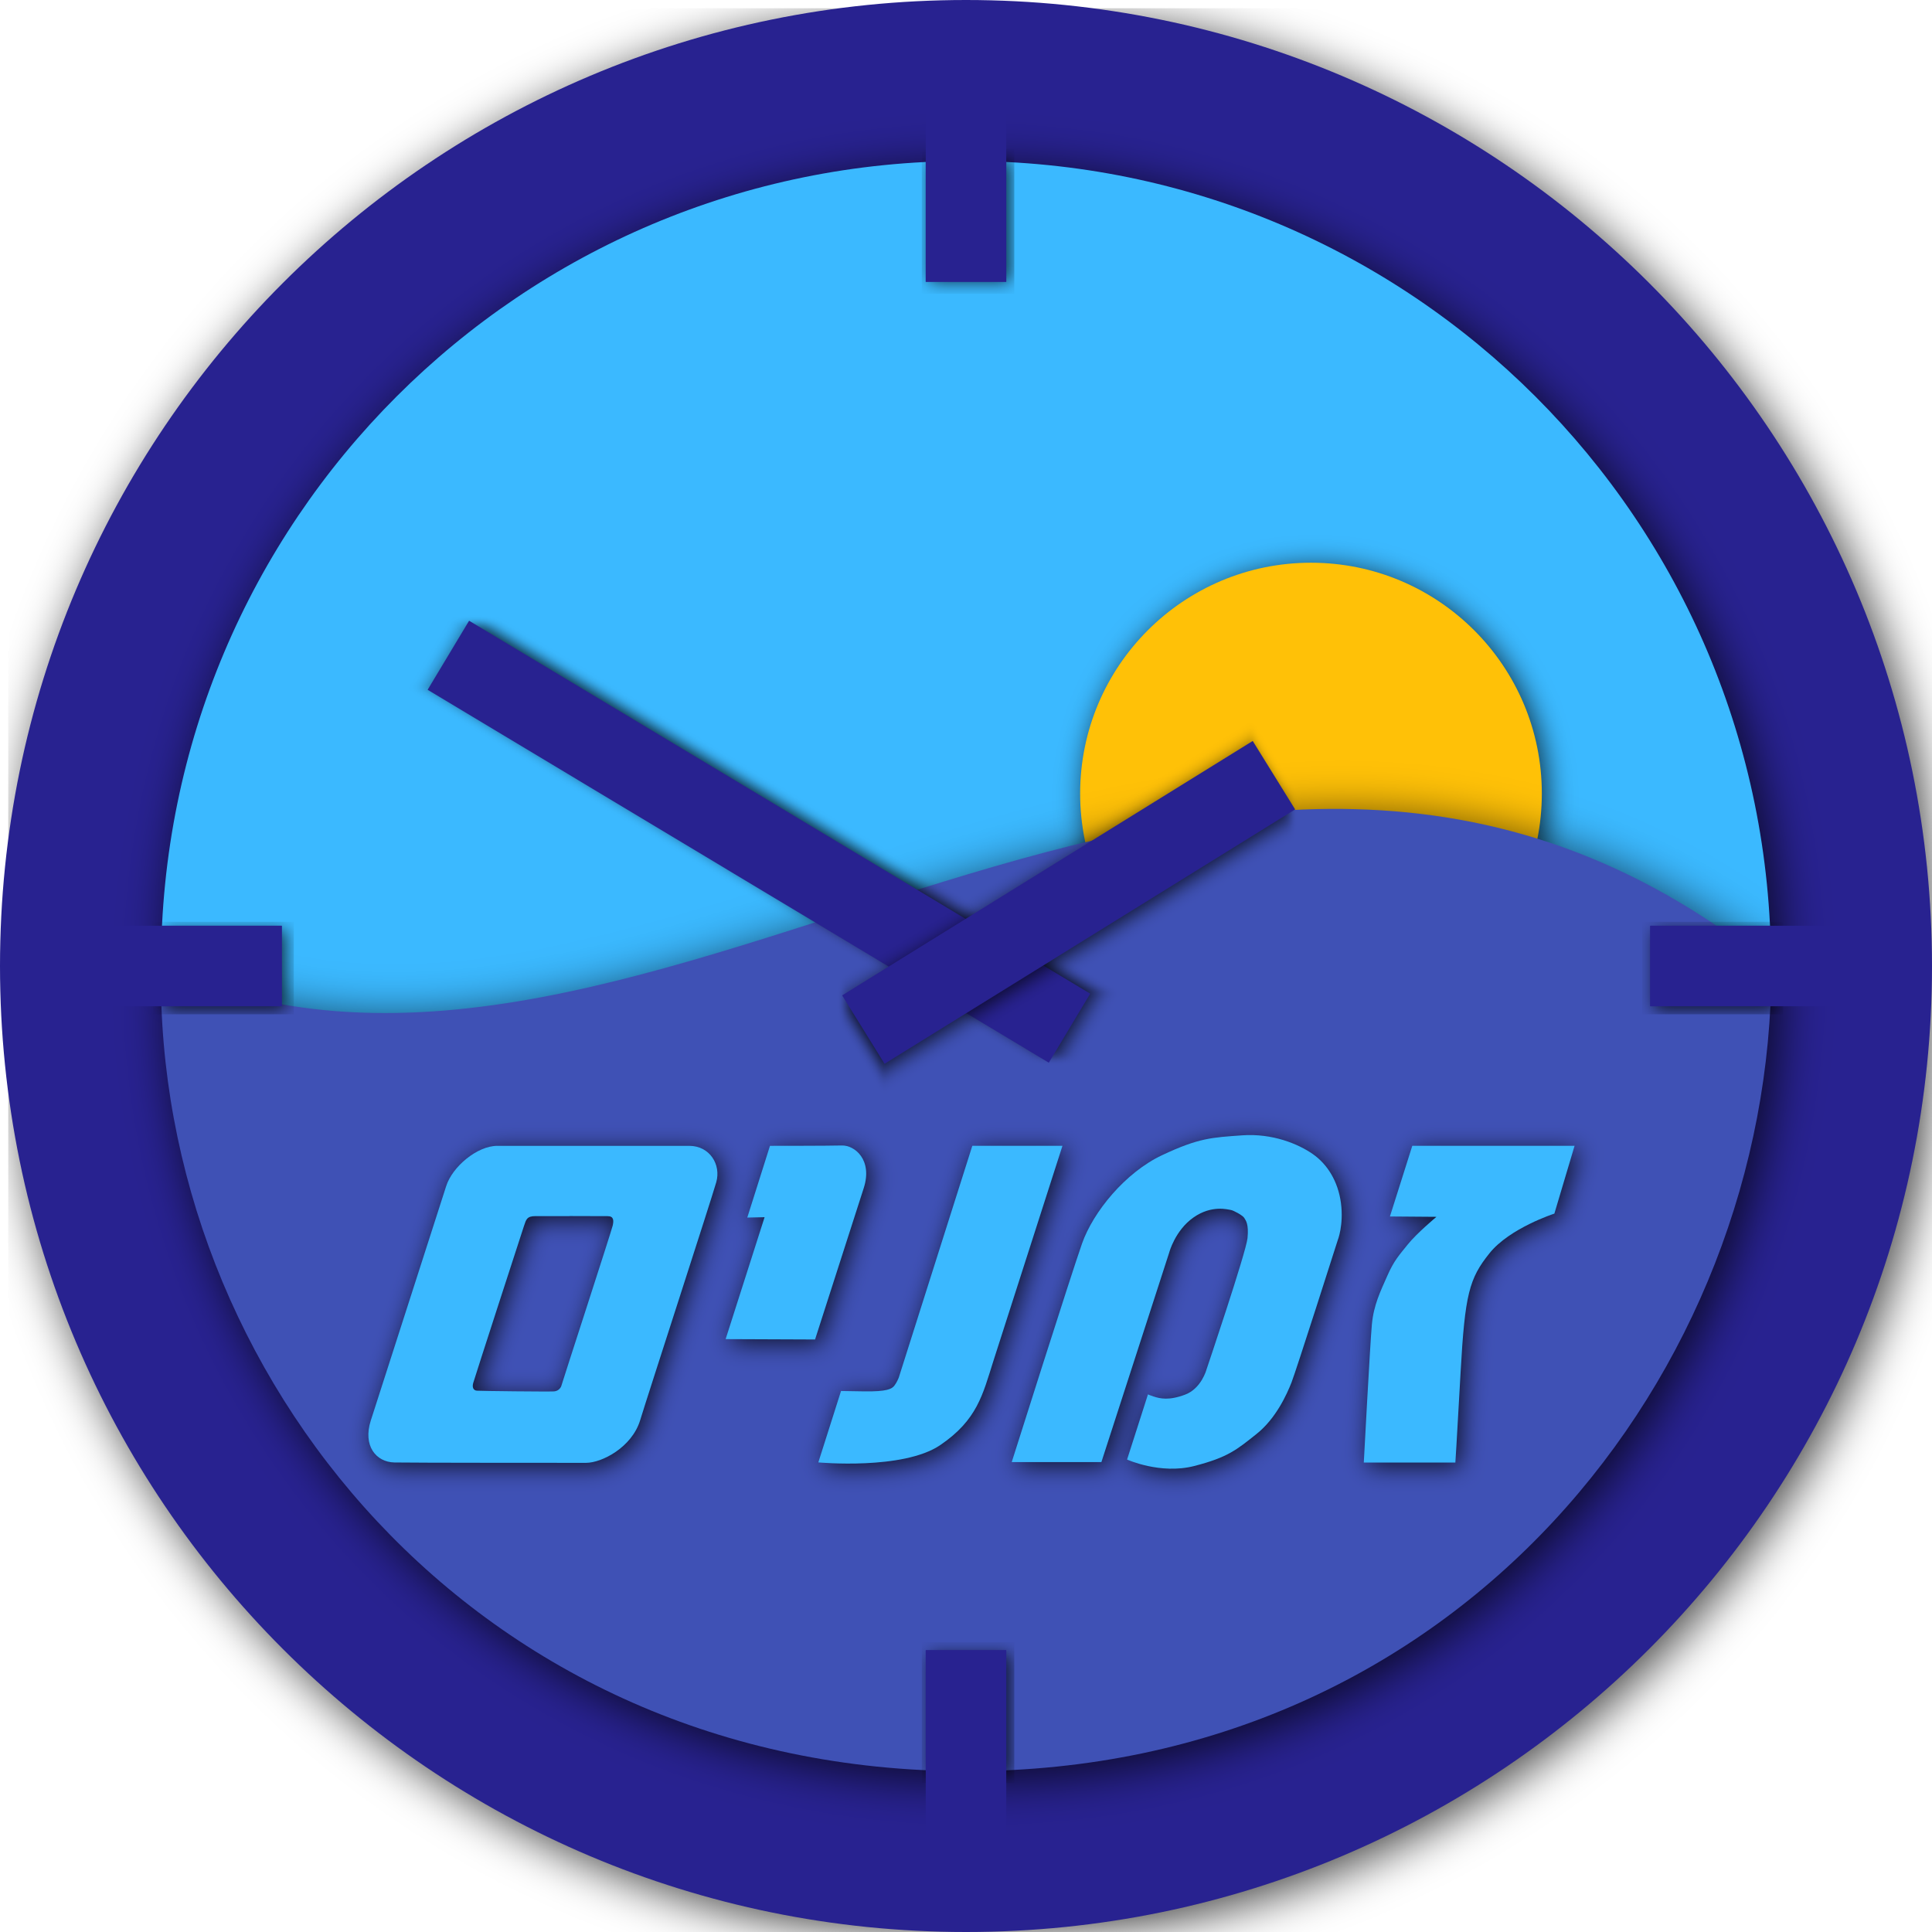
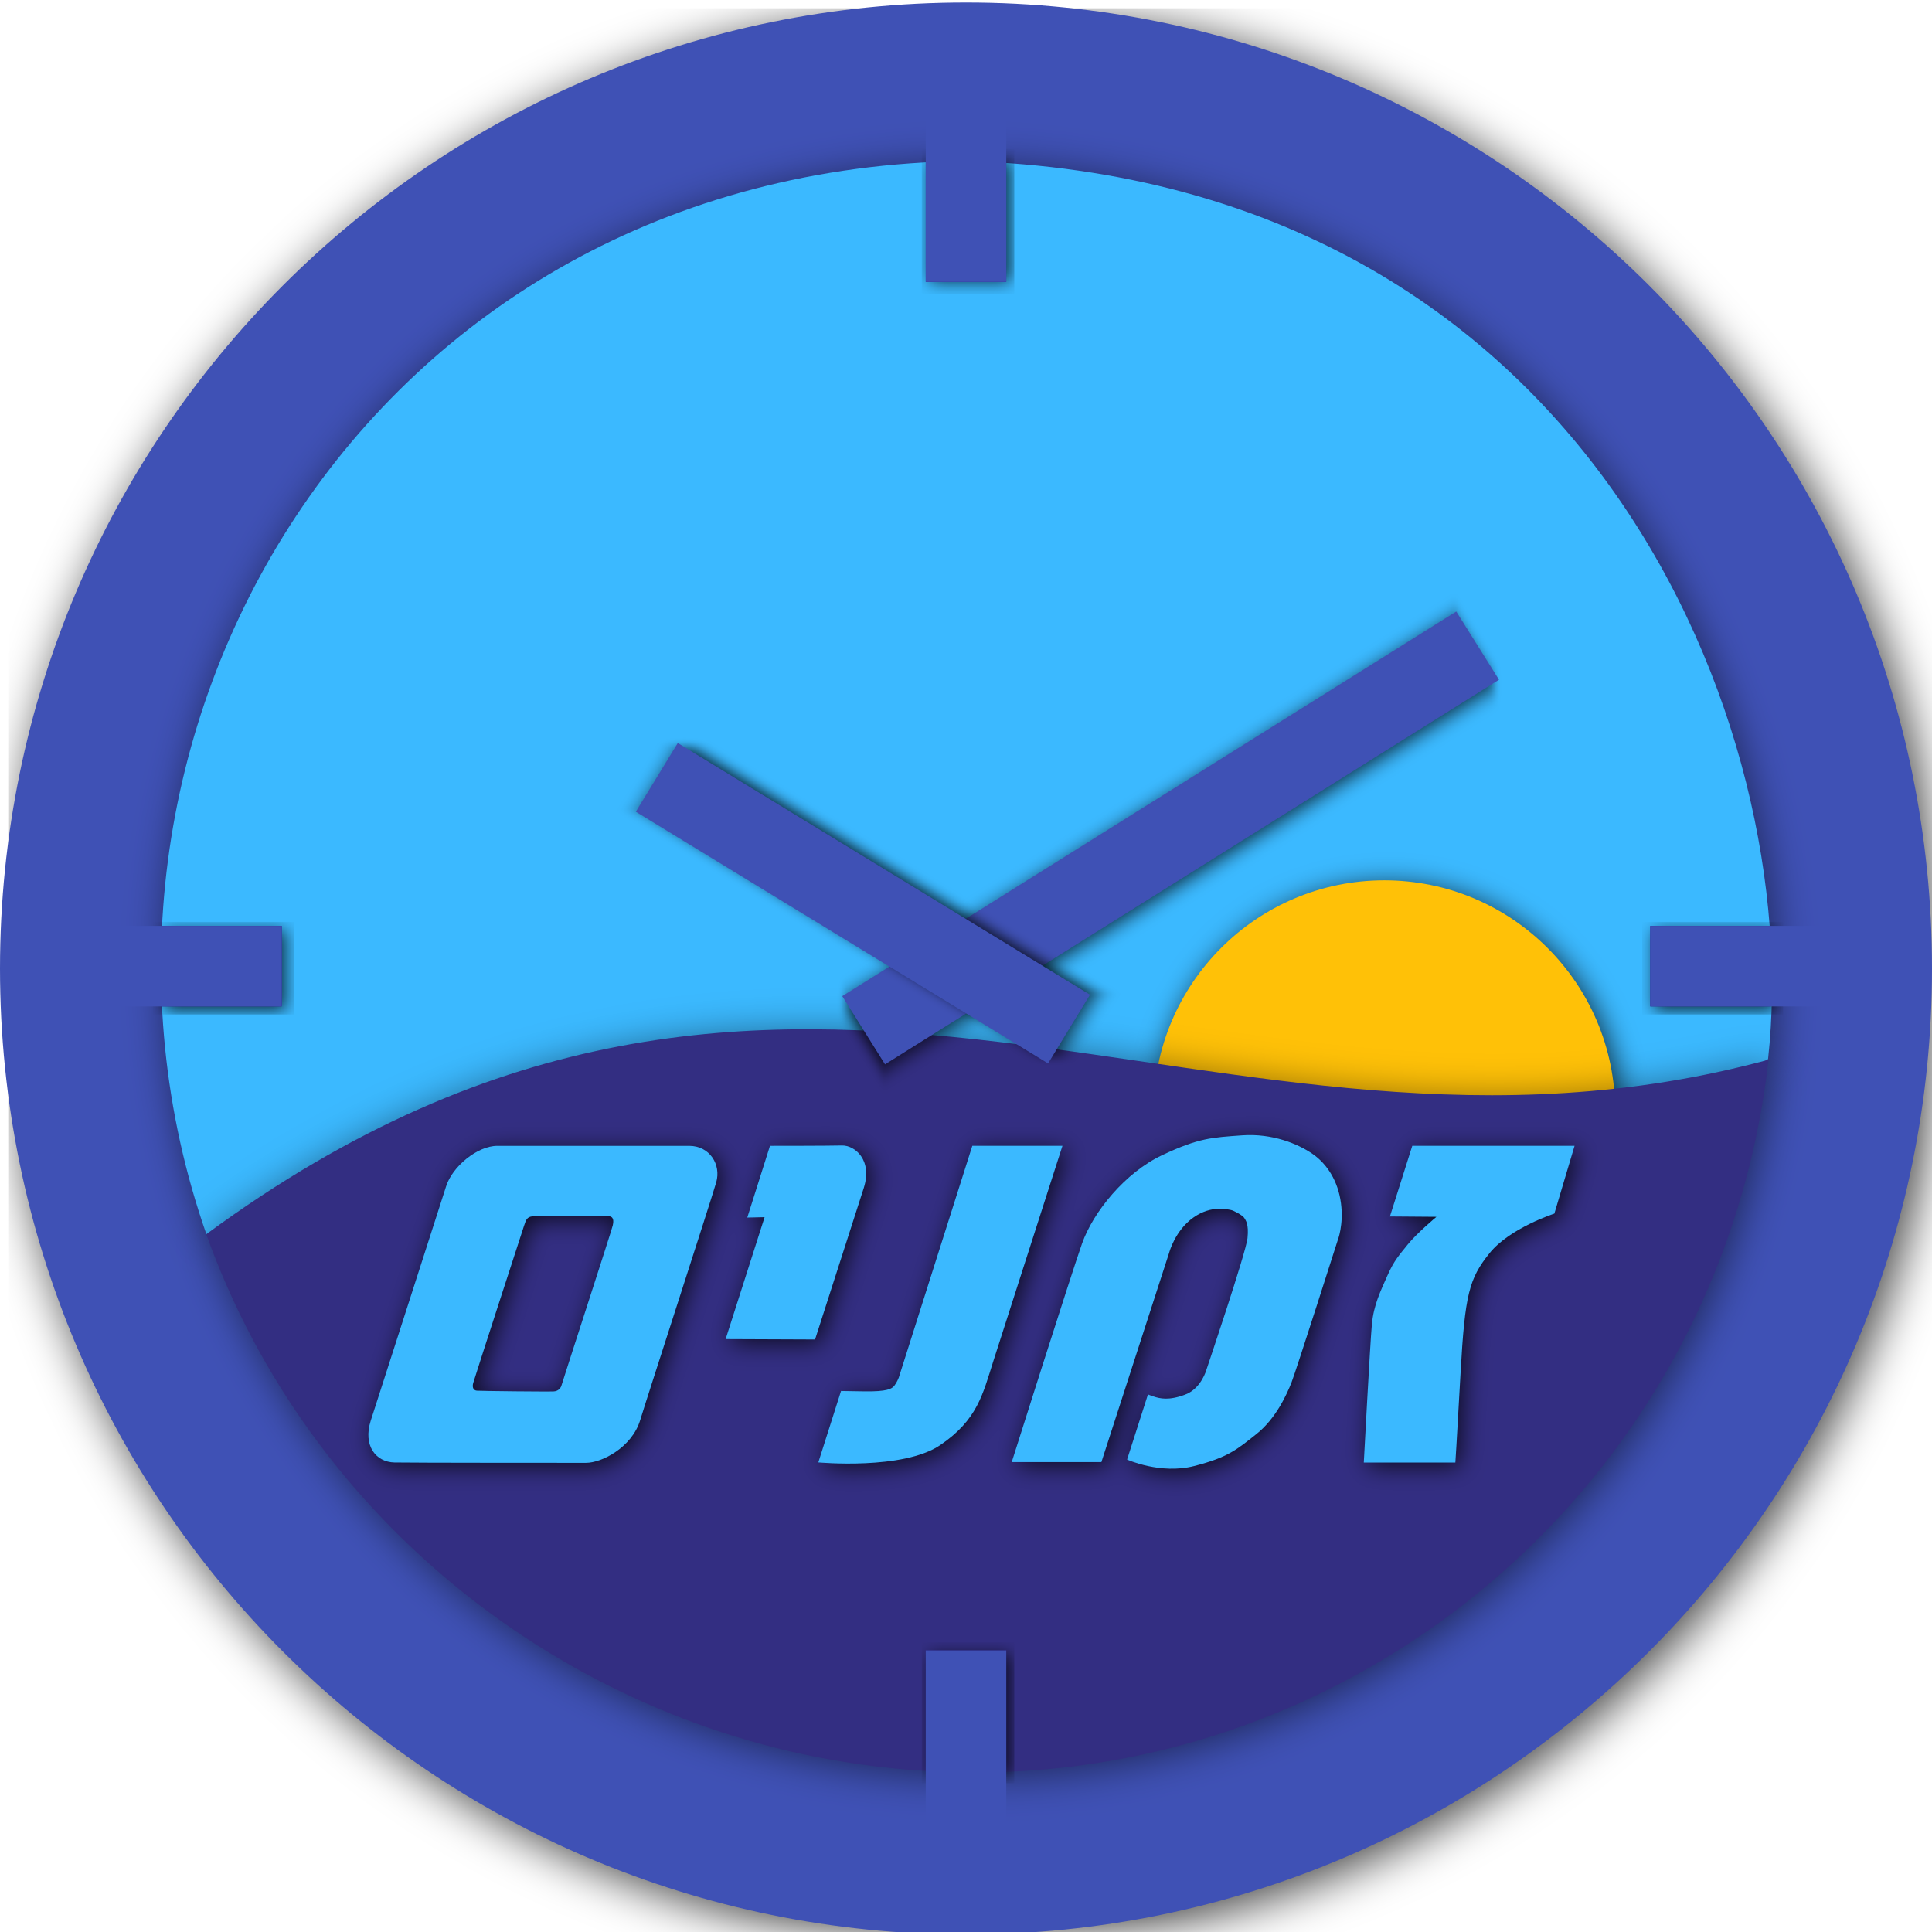
<svg xmlns="http://www.w3.org/2000/svg" width="48px" height="48px" id="svg2985" version="1.1">
  <defs id="defs2987">
    <filter id="filter4035" style="color-interpolation-filters:sRGB;">
      <feFlood id="feFlood4037" flood-opacity="0.75" flood-color="rgb(0,0,0)" result="flood" />
      <feComposite id="feComposite4039" in2="SourceGraphic" in="flood" operator="in" result="composite1" />
      <feGaussianBlur id="feGaussianBlur4041" stdDeviation="0.6" result="blur" in="composite" />
      <feOffset id="feOffset4043" dx="0.2" dy="0.2" result="offset" />
      <feComposite id="feComposite4045" in2="offset" in="SourceGraphic" operator="over" result="composite2" />
    </filter>
    <filter id="filter4047" style="color-interpolation-filters:sRGB;">
      <feFlood id="feFlood4049" flood-opacity="0.75" flood-color="rgb(0,0,0)" result="flood" />
      <feComposite id="feComposite4051" in2="SourceGraphic" in="flood" operator="in" result="composite1" />
      <feGaussianBlur id="feGaussianBlur4053" stdDeviation="0.6" result="blur" in="composite" />
      <feOffset id="feOffset4055" dx="0.2" dy="0.2" result="offset" />
      <feComposite id="feComposite4057" in2="offset" in="SourceGraphic" operator="over" result="composite2" />
    </filter>
    <filter id="filter4059" style="color-interpolation-filters:sRGB;">
      <feFlood id="feFlood4061" flood-opacity="0.75" flood-color="rgb(0,0,0)" result="flood" />
      <feComposite id="feComposite4063" in2="SourceGraphic" in="flood" operator="in" result="composite1" />
      <feGaussianBlur id="feGaussianBlur4065" stdDeviation="0.6" result="blur" in="composite" />
      <feOffset id="feOffset4067" dx="0.2" dy="0.2" result="offset" />
      <feComposite id="feComposite4069" in2="offset" in="SourceGraphic" operator="over" result="composite2" />
    </filter>
    <filter id="filter4071" style="color-interpolation-filters:sRGB;">
      <feFlood id="feFlood4073" flood-opacity="0.75" flood-color="rgb(0,0,0)" result="flood" />
      <feComposite id="feComposite4075" in2="SourceGraphic" in="flood" operator="in" result="composite1" />
      <feGaussianBlur id="feGaussianBlur4077" stdDeviation="0.6" result="blur" in="composite" />
      <feOffset id="feOffset4079" dx="0.2" dy="0.2" result="offset" />
      <feComposite id="feComposite4081" in2="offset" in="SourceGraphic" operator="over" result="composite2" />
    </filter>
    <filter id="filter4647" style="color-interpolation-filters:sRGB;">
      <feFlood id="feFlood4649" flood-opacity="0.75" flood-color="rgb(0,0,0)" result="flood" />
      <feComposite id="feComposite4651" in2="SourceGraphic" in="flood" operator="in" result="composite1" />
      <feGaussianBlur id="feGaussianBlur4653" stdDeviation="0.2" result="blur" in="composite" />
      <feOffset id="feOffset4655" dx="0.1" dy="0.1" result="offset" />
      <feComposite id="feComposite4657" in2="offset" in="SourceGraphic" operator="over" result="composite2" />
    </filter>
    <filter id="filter4659" style="color-interpolation-filters:sRGB;">
      <feFlood id="feFlood4661" flood-opacity="0.75" flood-color="rgb(0,0,0)" result="flood" />
      <feComposite id="feComposite4663" in2="SourceGraphic" in="flood" operator="in" result="composite1" />
      <feGaussianBlur id="feGaussianBlur4665" stdDeviation="0.2" result="blur" in="composite" />
      <feOffset id="feOffset4667" dx="0.1" dy="0.1" result="offset" />
      <feComposite id="feComposite4669" in2="offset" in="SourceGraphic" operator="over" result="composite2" />
    </filter>
    <filter id="filter4671" style="color-interpolation-filters:sRGB;">
      <feFlood id="feFlood4673" flood-opacity="0.75" flood-color="rgb(0,0,0)" result="flood" />
      <feComposite id="feComposite4675" in2="SourceGraphic" in="flood" operator="in" result="composite1" />
      <feGaussianBlur id="feGaussianBlur4677" stdDeviation="0.2" result="blur" in="composite" />
      <feOffset id="feOffset4679" dx="0.1" dy="0.1" result="offset" />
      <feComposite id="feComposite4681" in2="offset" in="SourceGraphic" operator="over" result="composite2" />
    </filter>
    <filter id="filter4683" style="color-interpolation-filters:sRGB;">
      <feFlood id="feFlood4685" flood-opacity="0.75" flood-color="rgb(0,0,0)" result="flood" />
      <feComposite id="feComposite4687" in2="SourceGraphic" in="flood" operator="in" result="composite1" />
      <feGaussianBlur id="feGaussianBlur4689" stdDeviation="0.2" result="blur" in="composite" />
      <feOffset id="feOffset4691" dx="0.1" dy="0.1" result="offset" />
      <feComposite id="feComposite4693" in2="offset" in="SourceGraphic" operator="over" result="composite2" />
    </filter>
    <filter id="filter4911" style="color-interpolation-filters:sRGB;">
      <feFlood id="feFlood4913" flood-opacity="0.75" flood-color="rgb(0,0,0)" result="flood" />
      <feComposite id="feComposite4915" in2="SourceGraphic" in="flood" operator="in" result="composite1" />
      <feGaussianBlur id="feGaussianBlur4917" stdDeviation="0.2" result="blur" in="composite" />
      <feOffset id="feOffset4919" dx="0.1" dy="0.1" result="offset" />
      <feComposite id="feComposite4921" in2="offset" in="SourceGraphic" operator="over" result="composite2" />
    </filter>
    <filter id="filter4923" style="color-interpolation-filters:sRGB;">
      <feFlood id="feFlood4925" flood-opacity="0.75" flood-color="rgb(0,0,0)" result="flood" />
      <feComposite id="feComposite4927" in2="SourceGraphic" in="flood" operator="in" result="composite1" />
      <feGaussianBlur id="feGaussianBlur4929" stdDeviation="0.2" result="blur" in="composite" />
      <feOffset id="feOffset4931" dx="0.1" dy="0.1" result="offset" />
      <feComposite id="feComposite4933" in2="offset" in="SourceGraphic" operator="over" result="composite2" />
    </filter>
    <filter id="filter4983" style="color-interpolation-filters:sRGB;">
      <feFlood id="feFlood4985" flood-opacity="0.75" flood-color="rgb(0,0,0)" result="flood" />
      <feComposite id="feComposite4987" in2="SourceGraphic" in="flood" operator="in" result="composite1" />
      <feGaussianBlur id="feGaussianBlur4989" stdDeviation="0.4" result="blur" in="composite" />
      <feOffset id="feOffset4991" dx="0.2" dy="0.2" result="offset" />
      <feComposite id="feComposite4993" in2="offset" in="SourceGraphic" operator="over" result="composite2" />
    </filter>
    <filter id="filter5085" style="color-interpolation-filters:sRGB;">
      <feFlood id="feFlood5087" flood-opacity="0.75" flood-color="rgb(0,0,0)" result="flood" />
      <feComposite id="feComposite5089" in2="SourceGraphic" in="flood" operator="in" result="composite1" />
      <feGaussianBlur id="feGaussianBlur5091" stdDeviation="0.2" result="blur" in="composite" />
      <feOffset id="feOffset5093" dx="0.1" dy="0" result="offset" />
      <feComposite id="feComposite5095" in2="offset" in="SourceGraphic" operator="over" result="composite2" />
    </filter>
    <filter id="filter5237" style="color-interpolation-filters:sRGB;">
      <feFlood id="feFlood5239" flood-opacity="0.75" flood-color="rgb(0,0,0)" result="flood" />
      <feComposite id="feComposite5241" in2="SourceGraphic" in="flood" operator="in" result="composite1" />
      <feGaussianBlur id="feGaussianBlur5243" stdDeviation="0.3" result="blur" in="composite" />
      <feOffset id="feOffset5245" dx="0.1" dy="0.1" result="offset" />
      <feComposite id="feComposite5247" in2="offset" in="SourceGraphic" operator="over" result="composite2" />
    </filter>
+     <filter color-interpolation-filters="sRGB" id="filter4071-3">
+       <feFlood id="feFlood4073-6" flood-opacity="0.75" flood-color="rgb(0,0,0)" result="flood" />
+       <feComposite id="feComposite4075-7" in2="SourceGraphic" in="flood" operator="in" result="composite1" />
+       <feGaussianBlur id="feGaussianBlur4077-5" stdDeviation="0.6" result="blur" />
+       <feOffset id="feOffset4079-3" dx="0.2" dy="0.2" result="offset" />
+       <feComposite id="feComposite4081-5" in2="offset" in="SourceGraphic" operator="over" result="composite2" />
+     </filter>
+     <filter color-interpolation-filters="sRGB" id="filter4035-6">
+       <feFlood id="feFlood4037-2" flood-opacity="0.75" flood-color="rgb(0,0,0)" result="flood" />
+       <feComposite id="feComposite4039-9" in2="SourceGraphic" in="flood" operator="in" result="composite1" />
+       <feGaussianBlur id="feGaussianBlur4041-1" stdDeviation="0.6" result="blur" />
+       <feOffset id="feOffset4043-2" dx="0.2" dy="0.2" result="offset" />
+       <feComposite id="feComposite4045-7" in2="offset" in="SourceGraphic" operator="over" result="composite2" />
+     </filter>
+     <filter color-interpolation-filters="sRGB" id="filter4059-0">
+       <feFlood id="feFlood4061-9" flood-opacity="0.75" flood-color="rgb(0,0,0)" result="flood" />
+       <feComposite id="feComposite4063-3" in2="SourceGraphic" in="flood" operator="in" result="composite1" />
+       <feGaussianBlur id="feGaussianBlur4065-6" stdDeviation="0.6" result="blur" />
+       <feOffset id="feOffset4067-0" dx="0.2" dy="0.2" result="offset" />
+       <feComposite id="feComposite4069-6" in2="offset" in="SourceGraphic" operator="over" result="composite2" />
+     </filter>
+     <filter color-interpolation-filters="sRGB" id="filter4047-2">
+       <feFlood id="feFlood4049-6" flood-opacity="0.75" flood-color="rgb(0,0,0)" result="flood" />
+       <feComposite id="feComposite4051-1" in2="SourceGraphic" in="flood" operator="in" result="composite1" />
+       <feGaussianBlur id="feGaussianBlur4053-8" stdDeviation="0.6" result="blur" />
+       <feOffset id="feOffset4055-7" dx="0.2" dy="0.2" result="offset" />
+       <feComposite id="feComposite4057-9" in2="offset" in="SourceGraphic" operator="over" result="composite2" />
+     </filter>
+     <filter color-interpolation-filters="sRGB" id="filter4911-2">
+       <feFlood id="feFlood4913-0" flood-opacity="0.75" flood-color="rgb(0,0,0)" result="flood" />
+       <feComposite id="feComposite4915-2" in2="SourceGraphic" in="flood" operator="in" result="composite1" />
+       <feGaussianBlur id="feGaussianBlur4917-3" stdDeviation="0.2" result="blur" />
+       <feOffset id="feOffset4919-7" dx="0.1" dy="0.1" result="offset" />
+       <feComposite id="feComposite4921-5" in2="offset" in="SourceGraphic" operator="over" result="composite2" />
+     </filter>
+     <filter color-interpolation-filters="sRGB" id="filter4923-9">
+       <feFlood id="feFlood4925-2" flood-opacity="0.75" flood-color="rgb(0,0,0)" result="flood" />
+       <feComposite id="feComposite4927-2" in2="SourceGraphic" in="flood" operator="in" result="composite1" />
+       <feGaussianBlur id="feGaussianBlur4929-8" stdDeviation="0.2" result="blur" />
+       <feOffset id="feOffset4931-9" dx="0.1" dy="0.1" result="offset" />
+       <feComposite id="feComposite4933-7" in2="offset" in="SourceGraphic" operator="over" result="composite2" />
+     </filter>
+     <filter color-interpolation-filters="sRGB" id="filter4647-3">
+       <feFlood id="feFlood4649-6" flood-opacity="0.75" flood-color="rgb(0,0,0)" result="flood" />
+       <feComposite id="feComposite4651-1" in2="SourceGraphic" in="flood" operator="in" result="composite1" />
+       <feGaussianBlur id="feGaussianBlur4653-2" stdDeviation="0.2" result="blur" />
+       <feOffset id="feOffset4655-9" dx="0.1" dy="0.1" result="offset" />
+       <feComposite id="feComposite4657-3" in2="offset" in="SourceGraphic" operator="over" result="composite2" />
+     </filter>
+     <filter color-interpolation-filters="sRGB" id="filter4671-1">
+       <feFlood id="feFlood4673-9" flood-opacity="0.75" flood-color="rgb(0,0,0)" result="flood" />
+       <feComposite id="feComposite4675-4" in2="SourceGraphic" in="flood" operator="in" result="composite1" />
+       <feGaussianBlur id="feGaussianBlur4677-7" stdDeviation="0.2" result="blur" />
+       <feOffset id="feOffset4679-8" dx="0.1" dy="0.1" result="offset" />
+       <feComposite id="feComposite4681-4" in2="offset" in="SourceGraphic" operator="over" result="composite2" />
+     </filter>
+     <filter color-interpolation-filters="sRGB" id="filter4659-5">
+       <feFlood id="feFlood4661-0" flood-opacity="0.75" flood-color="rgb(0,0,0)" result="flood" />
+       <feComposite id="feComposite4663-3" in2="SourceGraphic" in="flood" operator="in" result="composite1" />
+       <feGaussianBlur id="feGaussianBlur4665-6" stdDeviation="0.2" result="blur" />
+       <feOffset id="feOffset4667-1" dx="0.1" dy="0.1" result="offset" />
+       <feComposite id="feComposite4669-0" in2="offset" in="SourceGraphic" operator="over" result="composite2" />
+     </filter>
+     <filter color-interpolation-filters="sRGB" id="filter5085-6">
+       <feFlood id="feFlood5087-3" flood-opacity="0.75" flood-color="rgb(0,0,0)" result="flood" />
+       <feComposite id="feComposite5089-2" in2="SourceGraphic" in="flood" operator="in" result="composite1" />
+       <feGaussianBlur id="feGaussianBlur5091-0" stdDeviation="0.2" result="blur" />
+       <feOffset id="feOffset5093-6" dx="0.1" dy="0" result="offset" />
+       <feComposite id="feComposite5095-1" in2="offset" in="SourceGraphic" operator="over" result="composite2" />
+     </filter>
+     <filter id="filter4652" style="color-interpolation-filters:sRGB;">
+       <feFlood id="feFlood4654" flood-opacity="0.5" flood-color="rgb(0,0,0)" result="flood" />
+       <feComposite id="feComposite4656" in2="SourceGraphic" in="flood" operator="in" result="composite1" />
+       <feGaussianBlur id="feGaussianBlur4658" in="composite" stdDeviation="0.5" result="blur" />
+       <feOffset id="feOffset4660" dx="0.1" dy="0.1" result="offset" />
+       <feComposite id="feComposite4662" in2="offset" in="SourceGraphic" operator="over" result="composite2" />
+     </filter>
+     <filter id="filter4664" style="color-interpolation-filters:sRGB;">
+       <feFlood id="feFlood4666" flood-opacity="0.5" flood-color="rgb(0,0,0)" result="flood" />
+       <feComposite id="feComposite4668" in2="SourceGraphic" in="flood" operator="in" result="composite1" />
+       <feGaussianBlur id="feGaussianBlur4670" in="composite" stdDeviation="0.5" result="blur" />
+       <feOffset id="feOffset4672" dx="0.1" dy="0.1" result="offset" />
+       <feComposite id="feComposite4674" in2="offset" in="SourceGraphic" operator="over" result="composite2" />
+     </filter>
  </defs>
-   <g id="layer1" style="display:inline" />
-   <g id="layer2" style="display:inline" />
-   <g id="layer4" style="display:inline" />
-   <g id="layer3" style="display:inline" />
-   <g id="layer6" style="display:inline" />
+   <g id="layer1" style="display:inline">
+     <path transform="translate(1.266327e-8,0.06249999)" style="fill:#3f51b5;fill-opacity:1;fill-rule:nonzero;stroke:none;display:inline;filter:url(#filter4035-6)" id="path3013" d="M 48,24 A 24,24 0 1 1 0,24 24,24 0 1 1 48,24 z" />
+   </g>
+   <g id="layer2" style="display:inline">
+     <path style="fill:#3bb9ff;fill-opacity:1;stroke:none;filter:url(#filter4652)" d="M 5.132,30.676 C 0.857,18.48 9.027,4.183 24.005,4 39.528,4.479 44.836,18.12 43.927,26.312 40.862,28.473 29.341,27.026 20.967,26.119 12.624,25.216 7.364,30.598 5.132,30.676 z" id="path4215" />
+   </g>
+   <g id="layer4" style="display:inline">
+     <path style="fill:#ffc107;fill-opacity:1;fill-rule:nonzero;stroke:none;display:inline;filter:url(#filter4059-0)" id="path3823" d="M 24,14 A 10,10 0 1 1 4,14 10,10 0 1 1 24,14 z" transform="matrix(0.5735262,0,0,0.5735262,26.36376,19.57751)" />
+   </g>
+   <g id="layer3" style="display:inline">
+     <path style="fill:#332e82;stroke:none;stroke-width:1px;stroke-linecap:butt;stroke-linejoin:miter;stroke-opacity:1;fill-opacity:1;filter:url(#filter4664)" d="m 5.125,30.664 c 2.562,7.168 9.104,12.297 16.585,13.215 C 32.702,45.262 42.688,37.395 43.938,26.328 30.088,30.089 19.716,19.942 5.125,30.664 z" id="path4210" />
+   </g>
+   <g id="layer6" style="display:inline">
+     <rect style="fill:#282290;fill-opacity:1;fill-rule:nonzero;stroke:none;display:inline;filter:url(#filter5085-6)" id="rect3800" width="2" height="3" x="23" y="4.004" ry="0" />
+     <rect style="fill:#3f51b5;fill-opacity:1;fill-rule:nonzero;stroke:none;display:inline" id="rect3800-5" width="2" height="6" x="23" y="1.004" ry="0" />
+     <rect style="fill:#282290;fill-opacity:1;fill-rule:nonzero;stroke:none;display:inline;filter:url(#filter4659-5)" id="rect3800-6" width="2" height="3" x="23" y="41.004" ry="0" />
+     <rect style="fill:#282290;fill-opacity:1;fill-rule:nonzero;stroke:none;display:inline;filter:url(#filter4671-1)" id="rect3800-6-7" width="3" height="2" x="4" y="23.004" ry="0" />
+     <rect style="fill:#282290;fill-opacity:1;fill-rule:nonzero;stroke:none;display:inline;filter:url(#filter4647-3)" id="rect3800-6-7-5" width="3" height="2" x="41" y="23.004" ry="0" />
+     <path transform="matrix(0.5308994,0.8474348,-0.8474348,0.5308994,56.27162,13.49055)" style="fill:#3f51b5;fill-opacity:1;fill-rule:nonzero;stroke:none;display:inline;filter:url(#filter4923-9)" d="m -9.224,17.93 2,0 0,18 -2,0 z" id="rect3887" />
+     <path transform="matrix(0.5211297,-0.8534775,0.8534775,0.5211297,13.40351,56.24847)" style="fill:#3f51b5;fill-opacity:1;fill-rule:nonzero;stroke:none;display:inline;filter:url(#filter4911-2)" d="m 32.042,-16.76 2,0 0,12 -2,0 z" id="rect3887-3" />
+     <rect style="fill:#3f51b5;fill-opacity:1;fill-rule:nonzero;stroke:none;display:inline" id="rect3800-5-2" width="2" height="6" x="23" y="41.004" ry="0" />
+     <rect style="fill:#3f51b5;fill-opacity:1;fill-rule:nonzero;stroke:none;display:inline" id="rect3800-5-2-6" width="6" height="2" x="1" y="23.004" ry="0" />
+     <rect style="fill:#3f51b5;fill-opacity:1;fill-rule:nonzero;stroke:none;display:inline" id="rect3800-5-2-6-5" width="6" height="2" x="41" y="23.004" ry="0" />
+   </g>
  <g id="layer5" style="display:inline">
-     <g id="g5263">
-       <path d="M 48,24 A 24,24 0 1 1 0,24 24,24 0 1 1 48,24 z" id="path3013" style="display:inline;fill:#282290;fill-opacity:1;fill-rule:nonzero;stroke:none;filter:url(#filter4035)" />
-       <path id="path3020" d="M 4,24 C 4,12.938 12.938,4 24,4 35.062,4 44,12.938 44,24 28.46,20.318 10.915,29.631 4,24 z" style="display:inline;fill:#3bb9ff;fill-opacity:1;stroke:none;filter:url(#filter4047)" />
-       <path transform="matrix(0.5735262,0,0,0.5735262,24.54174,11.68636)" d="M 24,14 A 10,10 0 1 1 4,14 10,10 0 1 1 24,14 z" id="path3823" style="display:inline;fill:#ffc107;fill-opacity:1;fill-rule:nonzero;stroke:none;filter:url(#filter4059)" />
-       <path id="path3775" d="M 3.999,24.035 C 3.863,34.125 11.799,44.004 24.022,44.004 c 12.223,0 19.993,-9.902 19.988,-19.996 C 30.233,12.927 16.229,29.483 3.999,24.035 z" style="display:inline;fill:#3f51b5;fill-opacity:1;stroke:none;filter:url(#filter4071)" />
-       <rect ry="0" y="4" x="23" height="3" width="2" id="rect3800" style="display:inline;fill:#282290;fill-opacity:1;fill-rule:nonzero;stroke:none;filter:url(#filter5085)" />
-       <rect ry="0" y="1" x="23" height="6" width="2" id="rect3800-5" style="display:inline;fill:#282290;fill-opacity:1;fill-rule:nonzero;stroke:none" />
-       <rect ry="0" y="41" x="23" height="3" width="2" id="rect3800-6" style="display:inline;fill:#282290;fill-opacity:1;fill-rule:nonzero;stroke:none;filter:url(#filter4659)" />
-       <rect ry="0" y="23" x="4" height="2" width="3" id="rect3800-6-7" style="display:inline;fill:#282290;fill-opacity:1;fill-rule:nonzero;stroke:none;filter:url(#filter4671)" />
-       <rect ry="0" y="23" x="41" height="2" width="3" id="rect3800-6-7-5" style="display:inline;fill:#282290;fill-opacity:1;fill-rule:nonzero;stroke:none;filter:url(#filter4647)" />
-       <rect transform="matrix(0.5147128,-0.8573627,0.8573627,0.5147128,0,0)" y="17.93" x="-9.224" height="18" width="2" id="rect3887" style="display:inline;fill:#282290;fill-opacity:1;fill-rule:nonzero;stroke:none;filter:url(#filter4923)" />
-       <rect transform="matrix(0.5267132,0.8500431,-0.8500431,0.5267132,0,0)" y="-16.76" x="32.042" height="12" width="2" id="rect3887-3" style="display:inline;fill:#282290;fill-opacity:1;fill-rule:nonzero;stroke:none;filter:url(#filter4911)" />
-       <rect ry="0" y="41" x="23" height="6" width="2" id="rect3800-5-2" style="display:inline;fill:#282290;fill-opacity:1;fill-rule:nonzero;stroke:none" />
-       <rect ry="0" y="23" x="1" height="2" width="6" id="rect3800-5-2-6" style="display:inline;fill:#282290;fill-opacity:1;fill-rule:nonzero;stroke:none" />
-       <rect ry="0" y="23" x="41" height="2" width="6" id="rect3800-5-2-6-5" style="display:inline;fill:#282290;fill-opacity:1;fill-rule:nonzero;stroke:none" />
-       <g style="fill:#3bb9ff;fill-opacity:1;filter:url(#filter5237)" id="g5164">
-         <path style="fill:#3bb9ff;stroke:none;stroke-width:1px;stroke-linecap:butt;stroke-linejoin:miter;stroke-opacity:1;fill-opacity:1" d="m 35.088,28.467 4.032,0 -0.502,1.685 c 0,0 -1.111,0.358 -1.613,0.986 -0.502,0.627 -0.609,1.011 -0.717,2.961 -0.108,1.949 -0.13,2.238 -0.13,2.238 l -2.275,0 c 0,0 0.156,-2.95 0.201,-3.434 0.045,-0.484 0.215,-0.824 0.385,-1.21 0.17,-0.385 0.296,-0.511 0.511,-0.78 0.215,-0.269 0.708,-0.681 0.708,-0.681 l -1.156,-0.009 z" id="path5154" />
-         <path style="fill:#3bb9ff;stroke:none;stroke-width:1px;stroke-linecap:butt;stroke-linejoin:miter;stroke-opacity:1;fill-opacity:1" d="m 25.133,36.325 2.231,0 1.685,-5.206 c 0,0 0.143,-0.547 0.6,-0.869 0.457,-0.323 0.869,-0.197 0.932,-0.188 0.063,0.009 0.296,0.134 0.332,0.197 0.036,0.063 0.116,0.143 0.081,0.502 -0.036,0.358 -1.021,3.27 -1.021,3.27 0,0 -0.125,0.466 -0.529,0.618 -0.403,0.152 -0.627,0.099 -0.788,0.045 -0.161,-0.054 -0.134,-0.054 -0.134,-0.054 l -0.52,1.622 c 0,0 0.824,0.376 1.667,0.161 0.842,-0.215 1.066,-0.412 1.55,-0.797 0.484,-0.385 0.753,-0.986 0.869,-1.281 0.116,-0.296 1.147,-3.53 1.147,-3.53 0,0 0.152,-0.376 0.081,-0.923 -0.072,-0.547 -0.34,-0.968 -0.699,-1.219 -0.358,-0.251 -1.004,-0.52 -1.756,-0.466 -0.753,0.054 -1.075,0.063 -1.989,0.493 -0.914,0.43 -1.711,1.407 -1.989,2.195 -0.278,0.788 -1.747,5.43 -1.747,5.43 z" id="path5156" />
-         <path style="fill:#3bb9ff;stroke:none;stroke-width:1px;stroke-linecap:butt;stroke-linejoin:miter;stroke-opacity:1;fill-opacity:1" d="m 26.397,28.467 -2.24,-1e-6 -1.828,5.761 c 0,0 -0.045,0.116 -0.108,0.197 -0.063,0.081 -0.179,0.152 -0.753,0.143 -0.573,-0.009 -0.573,-0.009 -0.573,-0.009 l -0.564,1.774 c 0,0 2.106,0.197 3.029,-0.43 0.923,-0.627 1.057,-1.263 1.317,-2.079 0.26,-0.815 1.72,-5.358 1.72,-5.358 z" id="path5158" />
-         <path style="fill:#3bb9ff;stroke:none;stroke-width:1px;stroke-linecap:butt;stroke-linejoin:miter;stroke-opacity:1;fill-opacity:1" d="m 19.13,28.467 -0.564,1.783 0.43,-0.009 -0.968,3.029 2.222,0.009 c 0,0 0.986,-3.064 1.21,-3.763 0.224,-0.699 -0.224,-1.066 -0.547,-1.057 -0.323,0.009 -1.783,0.009 -1.783,0.009 z" id="path5160" />
-         <path style="fill:#3bb9ff;fill-opacity:1;stroke:none" d="m 14.426,28.467 -0.278,1.747 c 0,0 -0.627,0 -0.842,0 -0.215,0 -0.233,0.081 -0.287,0.242 -0.054,0.161 -1.237,3.808 -1.263,3.907 -0.027,0.099 0,0.179 0.09,0.188 0.09,0.009 1.792,0.027 1.917,0.018 0.125,-0.009 0.179,-0.108 0.188,-0.152 0.009,-0.045 1.245,-3.844 1.272,-3.969 0.027,-0.125 0.027,-0.233 -0.125,-0.233 -0.152,0 -1.02,-0.003 -1.02,-0.003 l 0.272,-1.744 c 0,0 2.262,3.9e-5 2.773,3.9e-5 0.511,0 0.797,0.466 0.672,0.905 -0.125,0.439 -1.685,5.242 -1.891,5.914 -0.206,0.672 -0.95,1.057 -1.344,1.057 -0.394,0 -4.292,0 -4.758,-0.009 -0.466,-0.009 -0.788,-0.421 -0.591,-1.039 0.197,-0.618 1.72,-5.34 1.873,-5.824 0.152,-0.484 0.771,-1.004 1.272,-1.004 0.502,0 2.07,-1e-6 2.07,0 z" id="path5162" />
-       </g>
+     <g id="g5164" style="fill:#3bb9ff;fill-opacity:1;filter:url(#filter5237)">
+       <path id="path5154" d="m 35.088,28.467 4.032,0 -0.502,1.685 c 0,0 -1.111,0.358 -1.613,0.986 -0.502,0.627 -0.609,1.011 -0.717,2.961 -0.108,1.949 -0.13,2.238 -0.13,2.238 l -2.275,0 c 0,0 0.156,-2.95 0.201,-3.434 0.045,-0.484 0.215,-0.824 0.385,-1.21 0.17,-0.385 0.296,-0.511 0.511,-0.78 0.215,-0.269 0.708,-0.681 0.708,-0.681 l -1.156,-0.009 z" style="fill:#3bb9ff;fill-opacity:1;stroke:none" />
+       <path id="path5156" d="m 25.133,36.325 2.231,0 1.685,-5.206 c 0,0 0.143,-0.547 0.6,-0.869 0.457,-0.323 0.869,-0.197 0.932,-0.188 0.063,0.009 0.296,0.134 0.332,0.197 0.036,0.063 0.116,0.143 0.081,0.502 -0.036,0.358 -1.021,3.27 -1.021,3.27 0,0 -0.125,0.466 -0.529,0.618 -0.403,0.152 -0.627,0.099 -0.788,0.045 -0.161,-0.054 -0.134,-0.054 -0.134,-0.054 l -0.52,1.622 c 0,0 0.824,0.376 1.667,0.161 0.842,-0.215 1.066,-0.412 1.55,-0.797 0.484,-0.385 0.753,-0.986 0.869,-1.281 0.116,-0.296 1.147,-3.53 1.147,-3.53 0,0 0.152,-0.376 0.081,-0.923 -0.072,-0.547 -0.34,-0.968 -0.699,-1.219 -0.358,-0.251 -1.004,-0.52 -1.756,-0.466 -0.753,0.054 -1.075,0.063 -1.989,0.493 -0.914,0.43 -1.711,1.407 -1.989,2.195 -0.278,0.788 -1.747,5.43 -1.747,5.43 z" style="fill:#3bb9ff;fill-opacity:1;stroke:none" />
+       <path id="path5158" d="m 26.397,28.467 -2.24,-1e-6 -1.828,5.761 c 0,0 -0.045,0.116 -0.108,0.197 -0.063,0.081 -0.179,0.152 -0.753,0.143 -0.573,-0.009 -0.573,-0.009 -0.573,-0.009 l -0.564,1.774 c 0,0 2.106,0.197 3.029,-0.43 0.923,-0.627 1.057,-1.263 1.317,-2.079 0.26,-0.815 1.72,-5.358 1.72,-5.358 z" style="fill:#3bb9ff;fill-opacity:1;stroke:none" />
+       <path id="path5160" d="m 19.13,28.467 -0.564,1.783 0.43,-0.009 -0.968,3.029 2.222,0.009 c 0,0 0.986,-3.064 1.21,-3.763 0.224,-0.699 -0.224,-1.066 -0.547,-1.057 -0.323,0.009 -1.783,0.009 -1.783,0.009 z" style="fill:#3bb9ff;fill-opacity:1;stroke:none" />
+       <path id="path5162" d="m 14.426,28.467 -0.278,1.747 c 0,0 -0.627,0 -0.842,0 -0.215,0 -0.233,0.081 -0.287,0.242 -0.054,0.161 -1.237,3.808 -1.263,3.907 -0.027,0.099 0,0.179 0.09,0.188 0.09,0.009 1.792,0.027 1.917,0.018 0.125,-0.009 0.179,-0.108 0.188,-0.152 0.009,-0.045 1.245,-3.844 1.272,-3.969 0.027,-0.125 0.027,-0.233 -0.125,-0.233 -0.152,0 -1.02,-0.003 -1.02,-0.003 l 0.272,-1.744 c 0,0 2.262,3.9e-5 2.773,3.9e-5 0.511,0 0.797,0.466 0.672,0.905 -0.125,0.439 -1.685,5.242 -1.891,5.914 -0.206,0.672 -0.95,1.057 -1.344,1.057 -0.394,0 -4.292,0 -4.758,-0.009 -0.466,-0.009 -0.788,-0.421 -0.591,-1.039 0.197,-0.618 1.72,-5.34 1.873,-5.824 0.152,-0.484 0.771,-1.004 1.272,-1.004 0.502,0 2.07,-1e-6 2.07,0 z" style="fill:#3bb9ff;fill-opacity:1;stroke:none" />
    </g>
  </g>
</svg>
